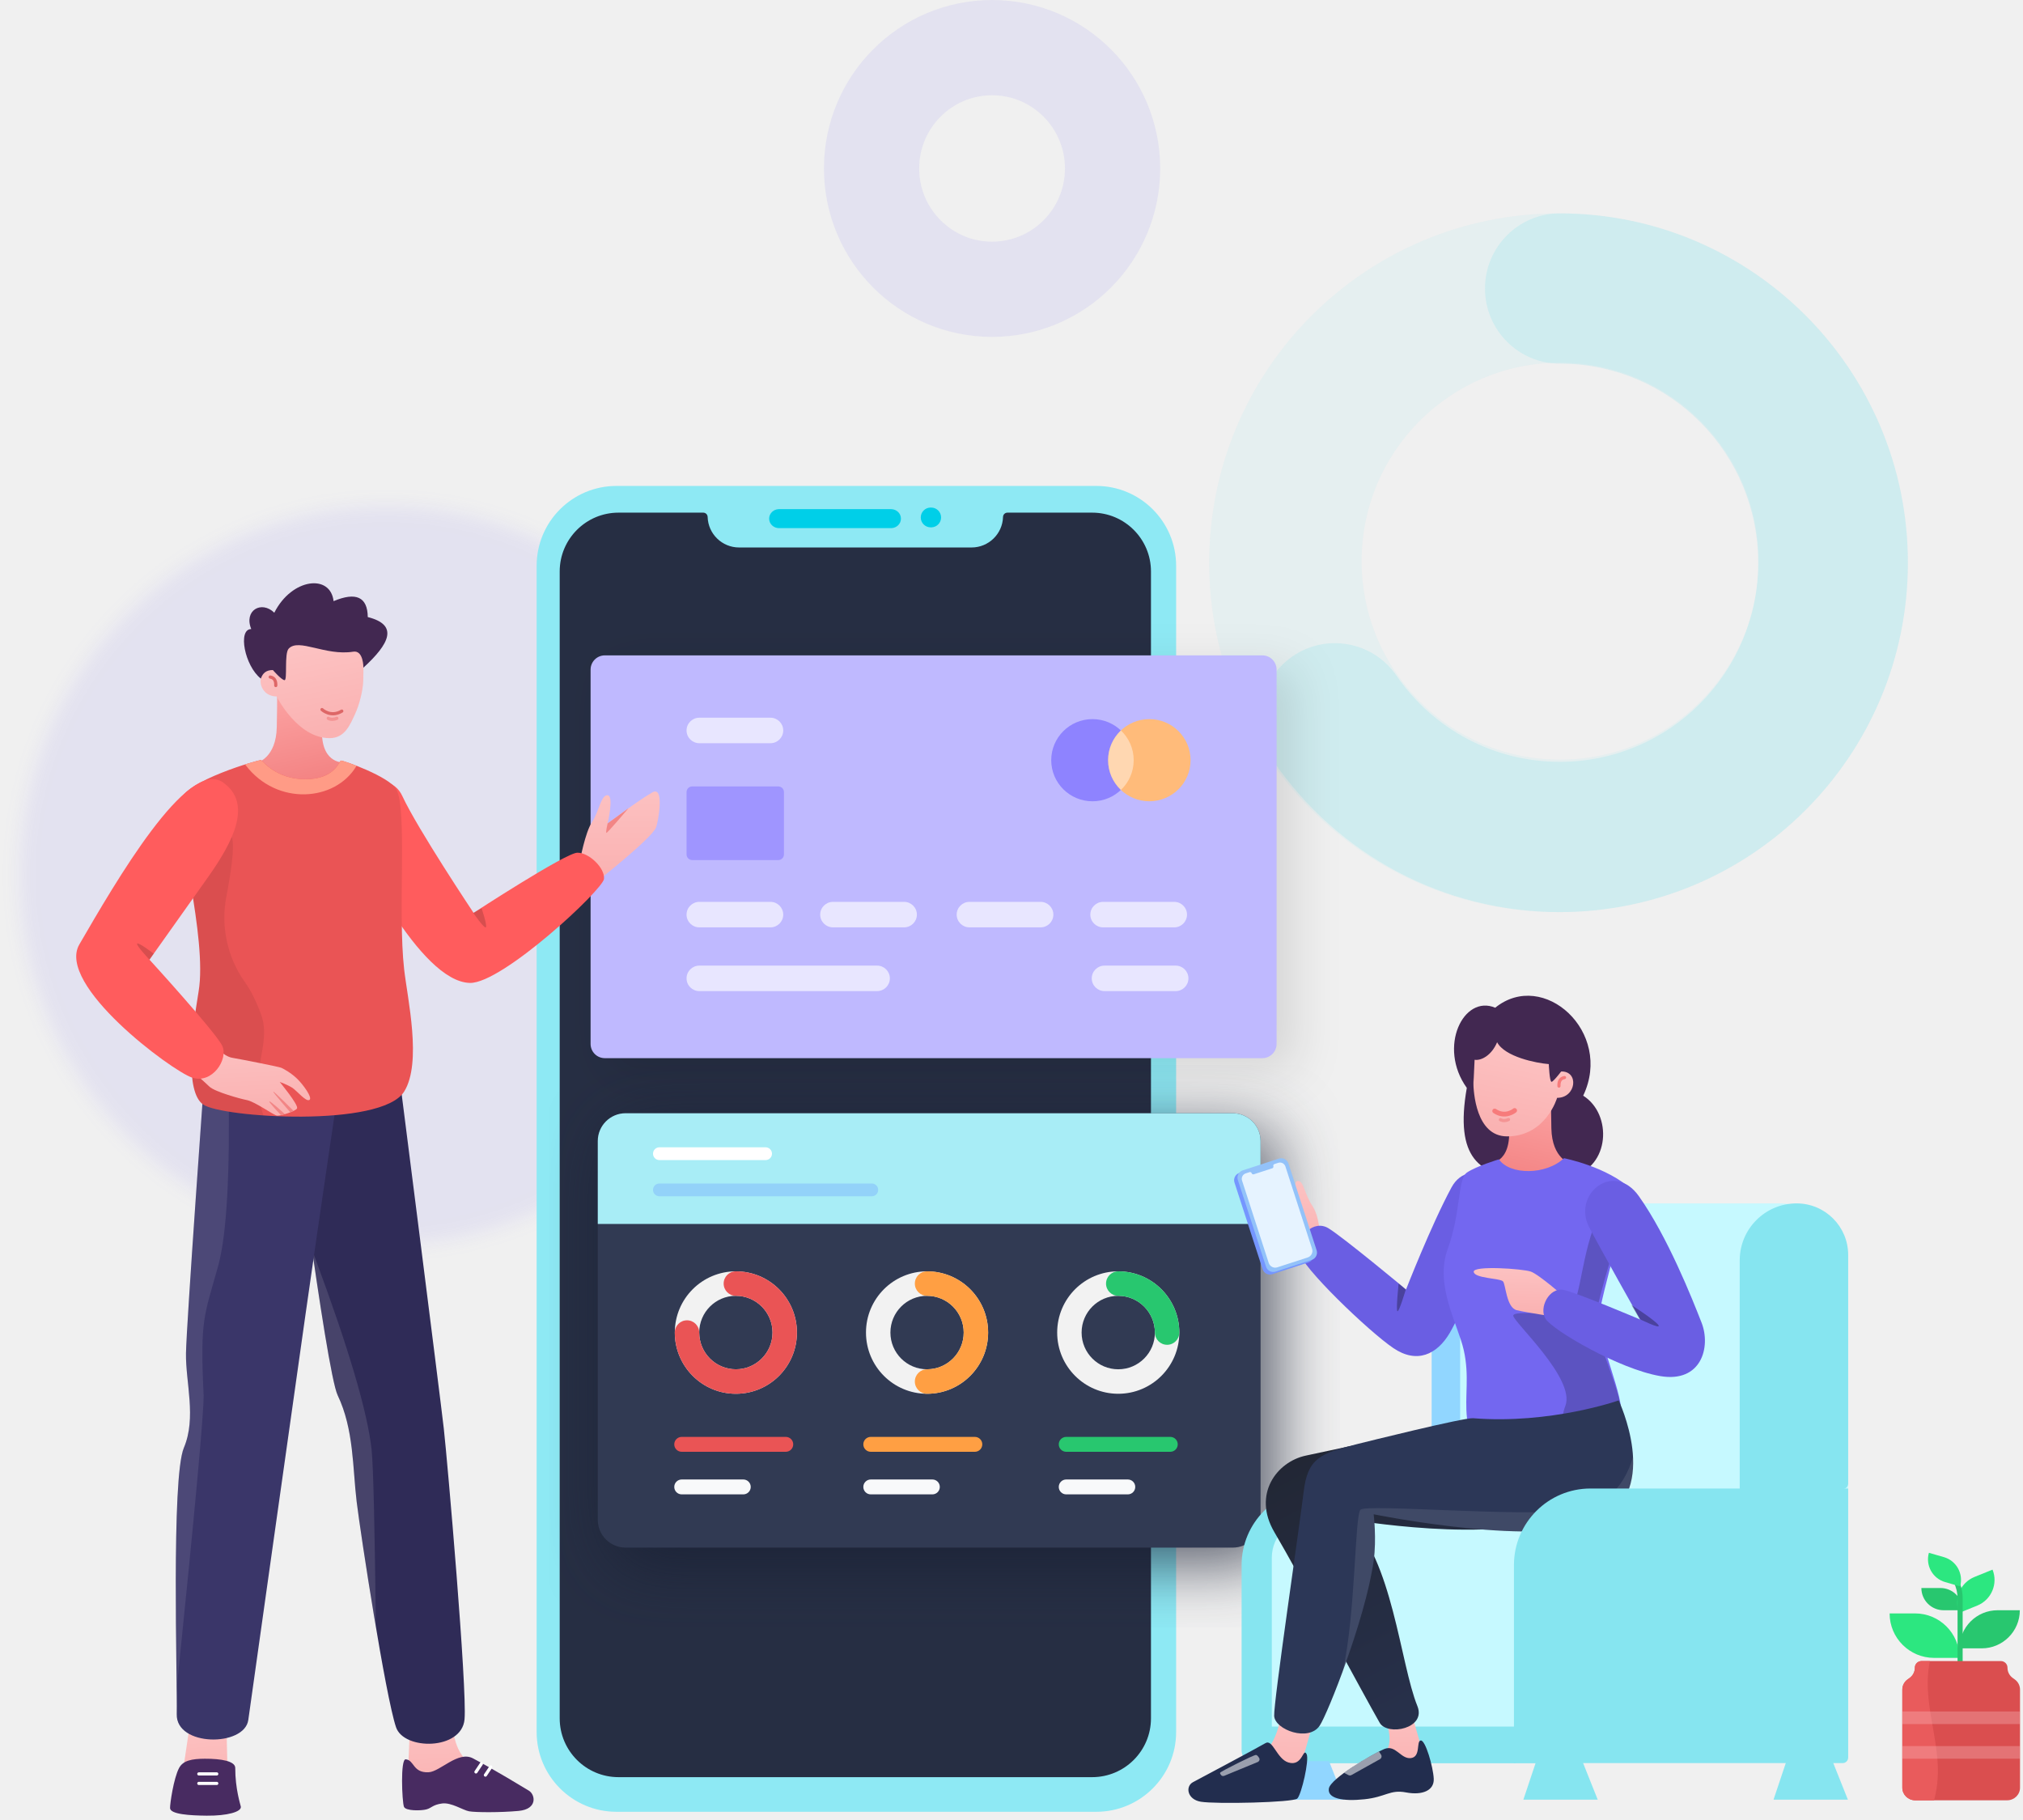
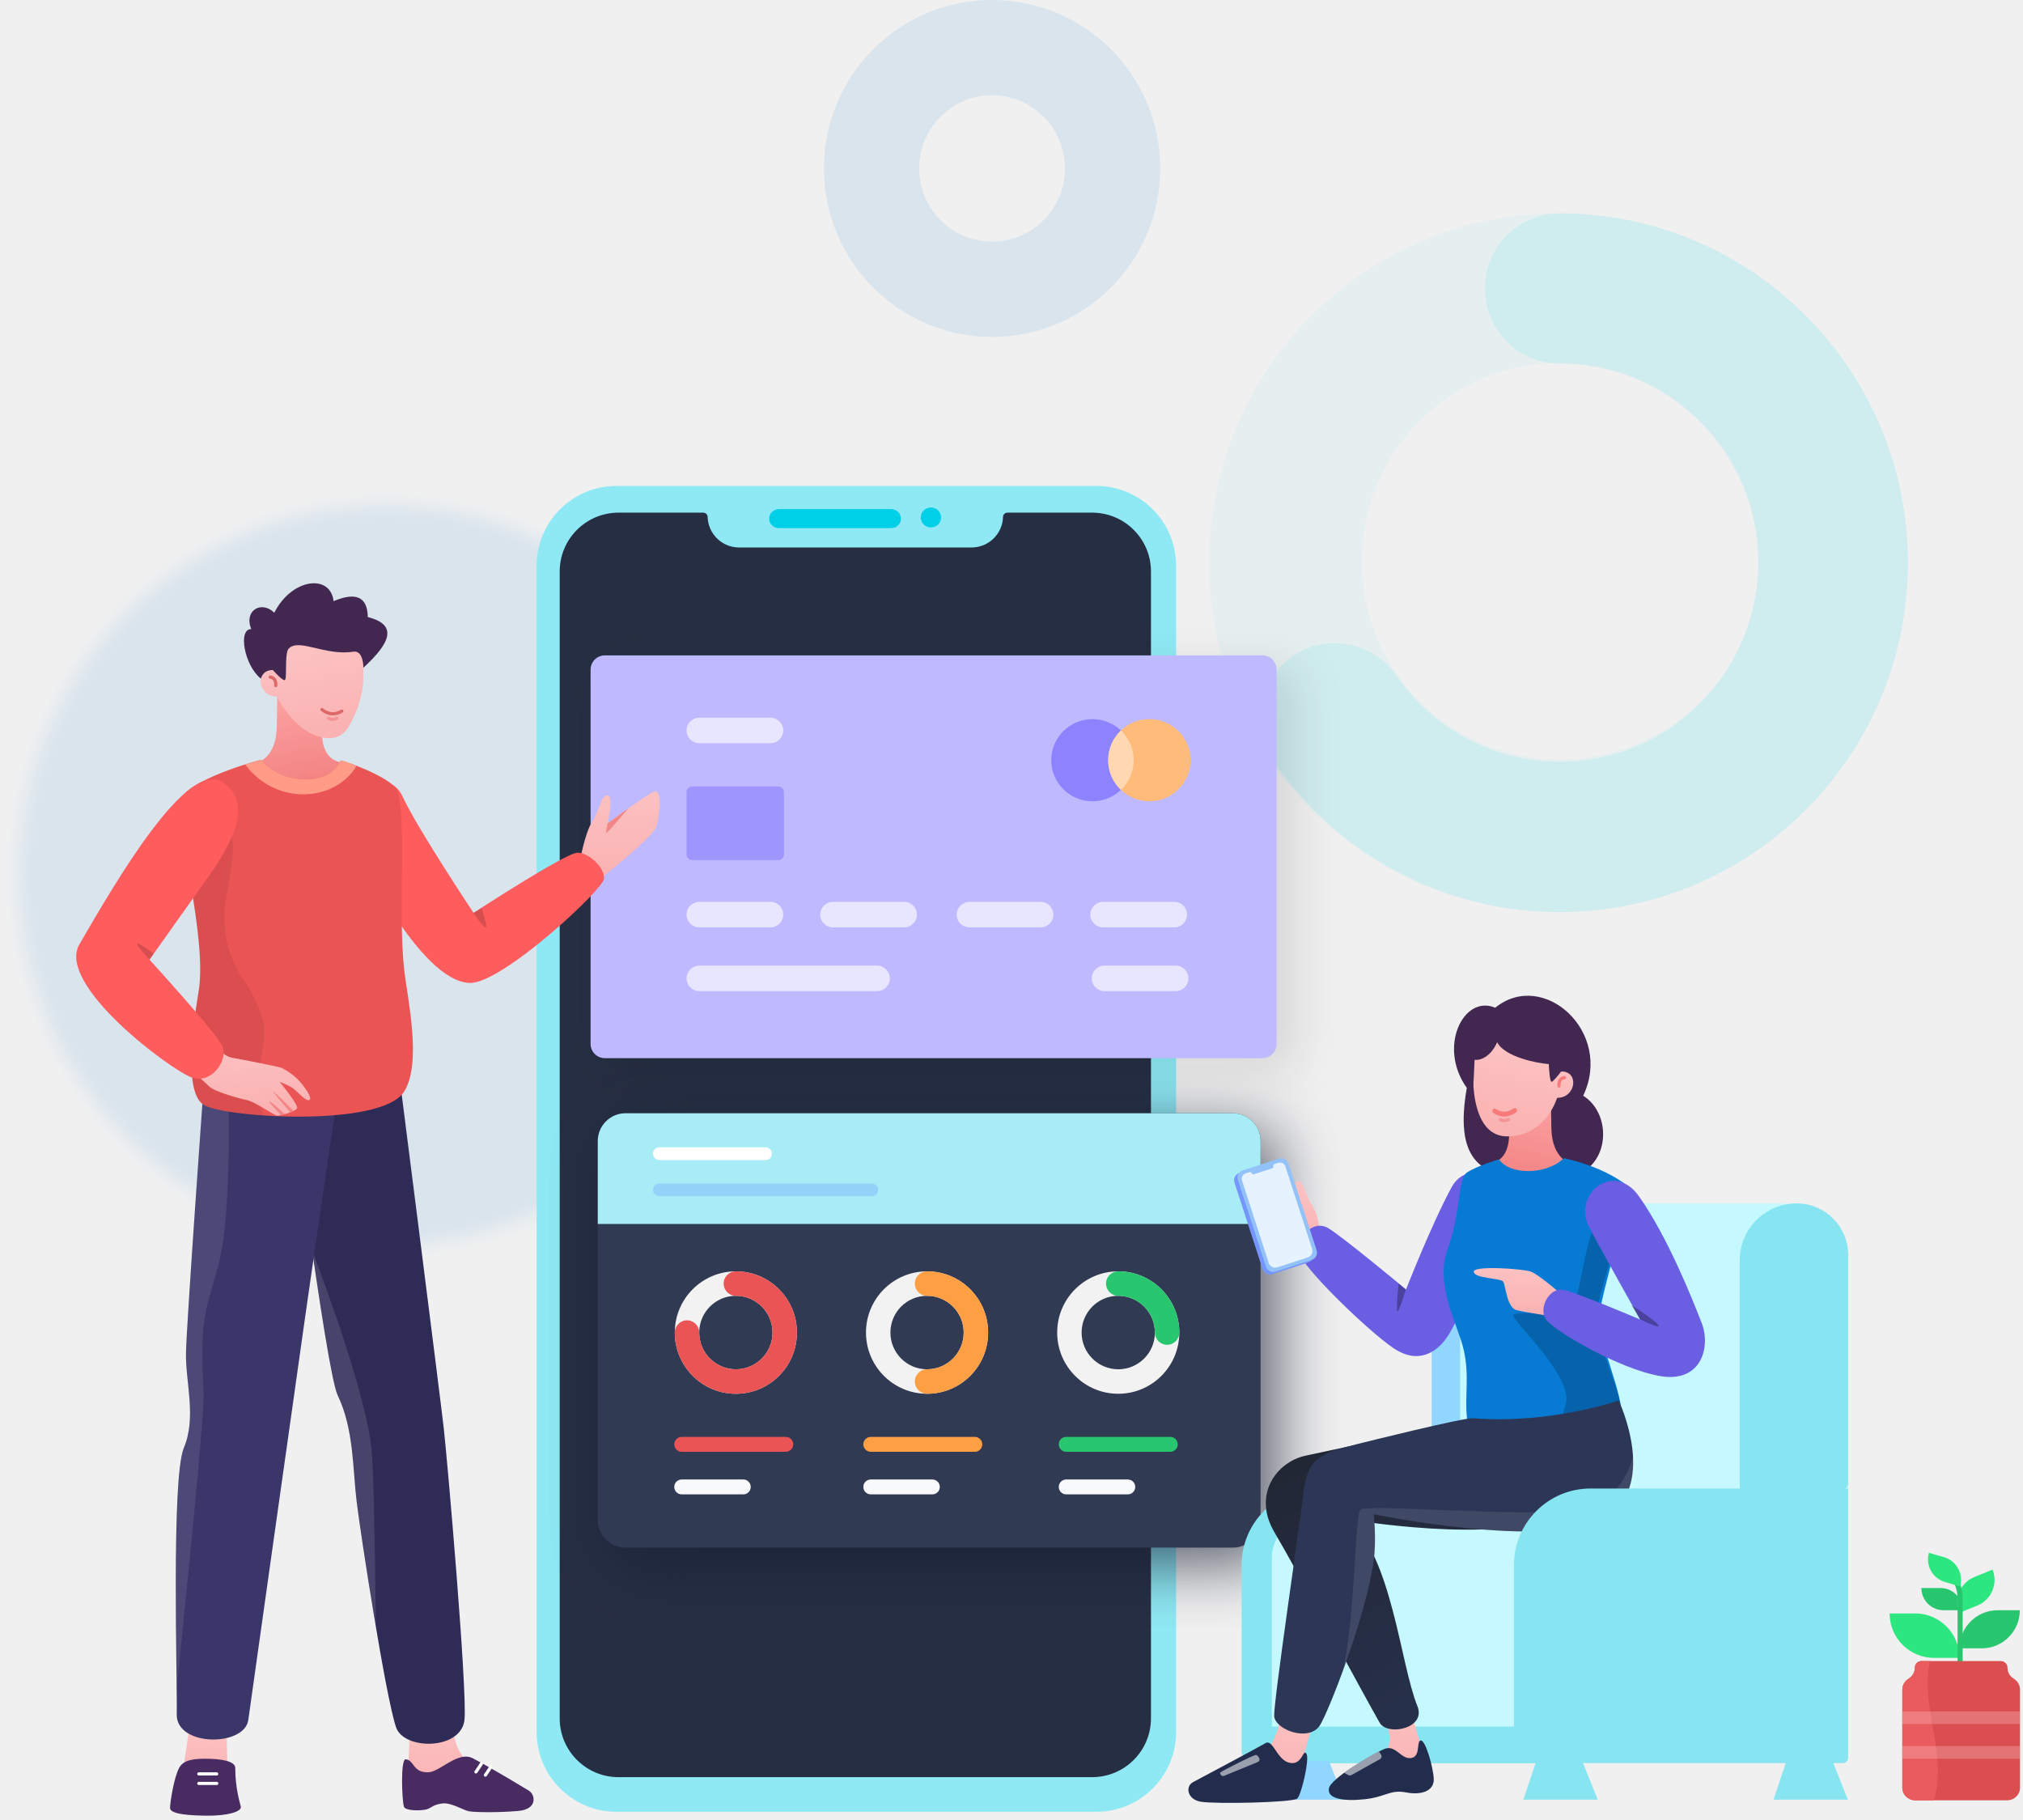
<svg xmlns="http://www.w3.org/2000/svg" width="637" height="573" viewBox="0 0 637 573" fill="none">
  <g id="Illustration">
    <g id="Shape">
      <g id="Oval" opacity="0.1" filter="url(#filter0_f)">
-         <ellipse cx="121.531" cy="275.607" rx="115.531" ry="116.393" fill="#7367F0" />
+         <ellipse cx="121.531" cy="275.607" rx="115.531" ry="116.393" fill="#077AD3" />
      </g>
      <path id="Oval_2" opacity="0.05" fill-rule="evenodd" clip-rule="evenodd" d="M380.75 177.185C380.75 116.434 429.999 67.185 490.75 67.185C551.501 67.185 600.75 116.434 600.75 177.185C600.75 237.937 551.501 287.185 490.75 287.185C429.999 287.185 380.75 237.937 380.75 177.185ZM553.75 176.685C553.75 142.167 525.768 114.185 491.25 114.185C456.732 114.185 428.75 142.167 428.75 176.685C428.75 211.203 456.732 239.185 491.25 239.185C525.768 239.185 553.75 211.203 553.75 176.685Z" fill="#00CFE8" />
-       <ellipse id="Oval_3" opacity="0.1" cx="312.382" cy="53.041" rx="37.944" ry="38.041" stroke="#7367F0" stroke-width="30" />
+       <ellipse id="Oval_3" opacity="0.1" cx="312.382" cy="53.041" rx="37.944" ry="38.041" stroke="#077AD3" stroke-width="30" />
      <path id="Path" opacity="0.1" d="M491.165 67.185C551.687 67.185 600.75 116.434 600.75 177.185C600.75 237.937 551.687 287.185 491.165 287.185C454.704 287.185 421.237 269.153 400.923 239.605C393.53 228.852 396.221 214.12 406.933 206.699C417.538 199.353 432.029 201.927 439.491 212.413L439.715 212.733C451.321 229.614 470.362 239.873 491.165 239.873C525.656 239.873 553.617 211.807 553.617 177.185C553.617 142.91 526.213 115.059 492.198 114.506L491.165 114.497C478.15 114.497 467.598 103.906 467.598 90.841C467.598 77.776 478.15 67.185 491.165 67.185Z" fill="#00CFE8" />
    </g>
    <g id="Mobile Banking App">
      <g id="Phone3">
        <path id="Rectangle" fill-rule="evenodd" clip-rule="evenodd" d="M168.975 178.137C168.975 164.254 180.229 153 194.112 153H345.201C359.084 153 370.338 164.254 370.338 178.137V545.323C370.338 559.206 359.084 570.46 345.201 570.46H194.112C180.229 570.46 168.975 559.206 168.975 545.323V178.137Z" fill="#8EE9F4" />
        <g id="Group 48">
          <path id="Rectangle_2" fill-rule="evenodd" clip-rule="evenodd" d="M176.237 179.934C176.237 169.705 184.53 161.412 194.759 161.412H221.439C222.187 161.412 222.799 162.007 222.821 162.755V162.755C222.976 168.115 227.365 172.379 232.727 172.379H305.926C311.288 172.379 315.678 168.115 315.833 162.755V162.755C315.854 162.007 316.467 161.412 317.215 161.412H343.894C354.124 161.412 362.416 169.705 362.416 179.934V541.033C362.416 551.263 354.124 559.555 343.894 559.555H194.759C184.53 559.555 176.237 551.263 176.237 541.033V179.934Z" fill="#262E43" />
          <mask id="mask0" mask-type="alpha" maskUnits="userSpaceOnUse" x="176" y="161" width="187" height="399">
            <path id="Rectangle_3" fill-rule="evenodd" clip-rule="evenodd" d="M176.237 179.934C176.237 169.705 184.53 161.412 194.759 161.412H221.439C222.187 161.412 222.799 162.007 222.821 162.755V162.755C222.976 168.115 227.365 172.379 232.727 172.379H305.926C311.288 172.379 315.678 168.115 315.833 162.755V162.755C315.854 162.007 316.467 161.412 317.215 161.412H343.894C354.124 161.412 362.416 169.705 362.416 179.934V541.033C362.416 551.263 354.124 559.555 343.894 559.555H194.759C184.53 559.555 176.237 551.263 176.237 541.033V179.934Z" fill="white" />
          </mask>
          <g mask="url(#mask0)">
            <ellipse id="Oval_4" cx="246.822" cy="403.737" rx="15.969" ry="15.951" fill="#E97EFF" fill-opacity="0.549" />
            <path id="Rectangle_4" fill-rule="evenodd" clip-rule="evenodd" d="M198.916 235.001C198.916 232.11 201.259 229.767 204.15 229.767H335.904C338.794 229.767 341.138 232.11 341.138 235.001V235.001C341.138 237.891 338.794 240.235 335.904 240.235H204.15C201.259 240.235 198.916 237.891 198.916 235.001V235.001Z" fill="#E97EFF" fill-opacity="0.549" />
          </g>
        </g>
        <path id="Path_2" d="M280.572 160.308C282.294 160.308 283.69 161.647 283.69 163.299C283.69 164.914 282.355 166.23 280.686 166.288L280.572 166.29H245.304C243.582 166.29 242.186 164.951 242.186 163.299C242.186 161.684 243.521 160.368 245.19 160.31L245.304 160.308H280.572Z" fill="#00CFE8" />
        <path id="Path_3" d="M293.21 159.81C294.933 159.81 296.329 161.205 296.329 162.925C296.329 164.608 294.994 165.979 293.325 166.039L293.21 166.041H293.047C291.324 166.041 289.928 164.646 289.928 162.925C289.928 161.243 291.263 159.872 292.932 159.812L293.047 159.81H293.21Z" fill="#00CFE8" />
      </g>
      <g id="BoardPieChart">
        <g id="Rectangle_5" filter="url(#filter1_d)">
          <path fill-rule="evenodd" clip-rule="evenodd" d="M188.229 359.27C188.229 354.434 192.15 350.513 196.986 350.513H388.175C393.011 350.513 396.931 354.434 396.931 359.27V478.524C396.931 483.361 393.011 487.281 388.175 487.281H196.986C192.15 487.281 188.229 483.361 188.229 478.524V359.27Z" fill="#313A53" />
        </g>
        <mask id="mask1" mask-type="alpha" maskUnits="userSpaceOnUse" x="188" y="350" width="209" height="138">
          <path id="Rectangle_6" fill-rule="evenodd" clip-rule="evenodd" d="M188.229 359.27C188.229 354.434 192.15 350.513 196.986 350.513H388.175C393.011 350.513 396.931 354.434 396.931 359.27V478.524C396.931 483.361 393.011 487.281 388.175 487.281H196.986C192.15 487.281 188.229 483.361 188.229 478.524V359.27Z" fill="white" />
        </mask>
        <g mask="url(#mask1)">
          <path id="Rectangle_7" fill-rule="evenodd" clip-rule="evenodd" d="M183.547 345.15H402.282V385.376H183.547L183.547 345.15Z" fill="#A8EDF6" />
          <path id="Rectangle_8" opacity="0.366" fill-rule="evenodd" clip-rule="evenodd" d="M205.621 374.649C205.621 373.538 206.522 372.638 207.632 372.638H274.515C275.626 372.638 276.526 373.538 276.526 374.649V374.649C276.526 375.76 275.626 376.66 274.515 376.66H207.632C206.522 376.66 205.621 375.76 205.621 374.649V374.649Z" fill="#6FA3FF" />
          <rect id="Rectangle_9" x="205.621" y="361.24" width="37.459" height="4.023" rx="2.011" fill="white" />
          <rect id="Rectangle_10" x="212.311" y="452.419" width="37.459" height="4.693" rx="2.346" fill="#EA5455" />
          <path id="Rectangle_11" fill-rule="evenodd" clip-rule="evenodd" d="M212.311 468.174C212.311 466.878 213.361 465.827 214.657 465.827H234.045C235.341 465.827 236.392 466.878 236.392 468.174V468.174C236.392 469.47 235.341 470.52 234.045 470.52H214.657C213.361 470.52 212.311 469.47 212.311 468.174V468.174Z" fill="#F8F9FA" />
          <rect id="Rectangle_12" x="271.844" y="452.419" width="37.459" height="4.693" rx="2.346" fill="#FF9F43" />
          <path id="Rectangle_13" fill-rule="evenodd" clip-rule="evenodd" d="M271.844 468.174C271.844 466.878 272.894 465.827 274.19 465.827H293.578C294.874 465.827 295.925 466.878 295.925 468.174V468.174C295.925 469.47 294.874 470.52 293.578 470.52H274.19C272.894 470.52 271.844 469.47 271.844 468.174V468.174Z" fill="#F8F9FA" />
          <rect id="Rectangle_14" x="333.385" y="452.419" width="37.459" height="4.693" rx="2.346" fill="#28C76F" />
          <path id="Rectangle_15" fill-rule="evenodd" clip-rule="evenodd" d="M333.385 468.174C333.385 466.878 334.435 465.827 335.731 465.827H355.119C356.415 465.827 357.466 466.878 357.466 468.174V468.174C357.466 469.47 356.415 470.52 355.119 470.52H335.731C334.435 470.52 333.385 469.47 333.385 468.174V468.174Z" fill="#F8F9FA" />
          <g id="Group 3">
            <path id="Oval_5" fill-rule="evenodd" clip-rule="evenodd" d="M352.114 438.843C362.735 438.843 371.345 430.213 371.345 419.568C371.345 408.923 362.735 400.293 352.114 400.293C341.493 400.293 332.883 408.923 332.883 419.568C332.883 430.213 341.493 438.843 352.114 438.843ZM352.114 431.133C345.741 431.133 340.575 425.955 340.575 419.568C340.575 413.181 345.741 408.003 352.114 408.003C358.487 408.003 363.653 413.181 363.653 419.568C363.653 425.955 358.487 431.133 352.114 431.133Z" fill="#F2F2F2" />
            <path id="Path_4" fill-rule="evenodd" clip-rule="evenodd" d="M371.345 419.568C371.345 408.923 362.735 400.293 352.114 400.293C349.99 400.293 348.268 402.019 348.268 404.148C348.268 406.277 349.99 408.003 352.114 408.003C358.414 408.003 363.535 413.064 363.651 419.351L363.653 419.568C363.653 421.697 365.375 423.423 367.499 423.423C369.623 423.423 371.345 421.697 371.345 419.568Z" fill="#28C76F" />
          </g>
          <g id="Group 4">
            <path id="Oval_6" fill-rule="evenodd" clip-rule="evenodd" d="M291.911 438.843C302.532 438.843 311.142 430.213 311.142 419.568C311.142 408.923 302.532 400.293 291.911 400.293C281.29 400.293 272.68 408.923 272.68 419.568C272.68 430.213 281.29 438.843 291.911 438.843ZM291.911 431.133C285.538 431.133 280.372 425.955 280.372 419.568C280.372 413.181 285.538 408.003 291.911 408.003C298.284 408.003 303.45 413.181 303.45 419.568C303.45 425.955 298.284 431.133 291.911 431.133Z" fill="#F2F2F2" />
            <path id="Path_5" d="M291.911 438.843C302.532 438.843 311.142 430.213 311.142 419.568C311.142 408.923 302.532 400.293 291.911 400.293C289.786 400.293 288.064 402.019 288.064 404.148C288.064 406.277 289.786 408.003 291.911 408.003C298.283 408.003 303.45 413.181 303.45 419.568C303.45 425.882 298.4 431.015 292.127 431.131L291.911 431.133C289.786 431.133 288.064 432.859 288.064 434.988C288.064 437.117 289.786 438.843 291.911 438.843Z" fill="#FF9F43" />
          </g>
          <g id="Group 6">
            <path id="Oval_7" fill-rule="evenodd" clip-rule="evenodd" d="M231.709 438.843C242.33 438.843 250.94 430.213 250.94 419.568C250.94 408.923 242.33 400.293 231.709 400.293C221.088 400.293 212.478 408.923 212.478 419.568C212.478 430.213 221.088 438.843 231.709 438.843ZM231.709 431.133C225.336 431.133 220.17 425.955 220.17 419.568C220.17 413.181 225.336 408.003 231.709 408.003C238.082 408.003 243.248 413.181 243.248 419.568C243.248 425.955 238.082 431.133 231.709 431.133Z" fill="#F2F2F2" />
            <path id="Path_6" fill-rule="evenodd" clip-rule="evenodd" d="M212.478 419.568C212.478 430.213 221.088 438.843 231.709 438.843C242.33 438.843 250.94 430.213 250.94 419.568C250.94 408.923 242.33 400.293 231.709 400.293C229.585 400.293 227.863 402.019 227.863 404.148C227.863 406.277 229.585 408.003 231.709 408.003C238.082 408.003 243.248 413.181 243.248 419.568C243.248 425.955 238.082 431.133 231.709 431.133C225.336 431.133 220.17 425.955 220.17 419.568C220.17 417.439 218.448 415.713 216.324 415.713C214.2 415.713 212.478 417.439 212.478 419.568Z" fill="#EA5455" />
          </g>
        </g>
      </g>
      <g id="VisaCard2">
        <g id="Rectangle_16" filter="url(#filter2_d)">
          <path fill-rule="evenodd" clip-rule="evenodd" d="M190.441 206.351H397.491C399.964 206.351 401.968 208.361 401.968 210.841V328.683C401.968 331.163 399.964 333.172 397.491 333.172H190.441C187.968 333.172 185.964 331.163 185.964 328.683V210.841C185.964 208.361 187.968 206.351 190.441 206.351Z" fill="#BFB9FF" />
        </g>
        <g id="Group 46">
          <g id="Group 45">
            <g id="Group 43">
              <ellipse id="Oval_8" cx="343.993" cy="239.357" rx="12.983" ry="12.935" fill="#8E83FF" />
              <ellipse id="Oval Copy 10" cx="361.901" cy="239.357" rx="12.983" ry="12.935" fill="#FFBB7A" />
              <path id="Path_7" fill-rule="evenodd" clip-rule="evenodd" d="M352.83 230.104L352.949 229.992C355.43 232.348 356.976 235.673 356.976 239.357C356.976 243.042 355.43 246.367 352.949 248.723C350.465 246.368 348.918 243.042 348.918 239.357C348.918 235.731 350.416 232.452 352.83 230.104L352.949 229.992L352.83 230.104Z" fill="white" fill-opacity="0.416" />
            </g>
            <path id="Rectangle_17" fill-rule="evenodd" clip-rule="evenodd" d="M217.972 247.609H245.057C246.046 247.609 246.848 248.408 246.848 249.393V269.019C246.848 270.004 246.046 270.803 245.057 270.803H217.972C216.983 270.803 216.182 270.004 216.182 269.019V249.393C216.182 248.408 216.983 247.609 217.972 247.609Z" fill="#9F95FF" />
          </g>
          <g id="Group 44">
            <path id="Rectangle_18" fill-rule="evenodd" clip-rule="evenodd" d="M220.211 283.96H242.595C244.82 283.96 246.624 285.758 246.624 287.975C246.624 290.192 244.82 291.989 242.595 291.989H220.211C217.986 291.989 216.182 290.192 216.182 287.975C216.182 285.758 217.986 283.96 220.211 283.96Z" fill="white" fill-opacity="0.647" />
            <path id="Rectangle_19" fill-rule="evenodd" clip-rule="evenodd" d="M220.211 304.032H276.17C278.396 304.032 280.199 305.829 280.199 308.046C280.199 310.263 278.396 312.06 276.17 312.06H220.211C217.986 312.06 216.182 310.263 216.182 308.046C216.182 305.829 217.986 304.032 220.211 304.032Z" fill="white" fill-opacity="0.647" />
            <path id="Rectangle_20" fill-rule="evenodd" clip-rule="evenodd" d="M347.799 304.032H370.182C372.408 304.032 374.212 305.829 374.212 308.046C374.212 310.263 372.408 312.06 370.182 312.06H347.799C345.573 312.06 343.77 310.263 343.77 308.046C343.77 305.829 345.573 304.032 347.799 304.032Z" fill="white" fill-opacity="0.647" />
            <path id="Rectangle_21" fill-rule="evenodd" clip-rule="evenodd" d="M220.211 225.977H242.595C244.82 225.977 246.624 227.774 246.624 229.991C246.624 232.208 244.82 234.005 242.595 234.005H220.211C217.986 234.005 216.182 232.208 216.182 229.991C216.182 227.774 217.986 225.977 220.211 225.977Z" fill="white" fill-opacity="0.647" />
            <path id="Rectangle Copy 38" fill-rule="evenodd" clip-rule="evenodd" d="M262.293 283.96H284.677C286.902 283.96 288.706 285.758 288.706 287.975C288.706 290.192 286.902 291.989 284.677 291.989H262.293C260.068 291.989 258.264 290.192 258.264 287.975C258.264 285.758 260.068 283.96 262.293 283.96Z" fill="white" fill-opacity="0.647" />
            <path id="Rectangle Copy 39" fill-rule="evenodd" clip-rule="evenodd" d="M305.269 283.96H327.653C329.878 283.96 331.682 285.758 331.682 287.975C331.682 290.192 329.878 291.989 327.653 291.989H305.269C303.044 291.989 301.24 290.192 301.24 287.975C301.24 285.758 303.044 283.96 305.269 283.96Z" fill="white" fill-opacity="0.647" />
            <path id="Rectangle Copy 40" fill-rule="evenodd" clip-rule="evenodd" d="M347.351 283.96H369.735C371.96 283.96 373.764 285.758 373.764 287.975C373.764 290.192 371.96 291.989 369.735 291.989H347.351C345.126 291.989 343.322 290.192 343.322 287.975C343.322 285.758 345.126 283.96 347.351 283.96Z" fill="white" fill-opacity="0.647" />
          </g>
        </g>
      </g>
      <g id="Men1.1">
        <g id="LLeg">
          <path id="Path_8" fill-rule="evenodd" clip-rule="evenodd" d="M142.482 542C142.482 542 142.328 551.857 148.381 555.358C154.434 558.86 163.812 565.365 163.812 565.365L128.137 566.574L129.154 541.911L142.482 542Z" fill="url(#paint0_linear)" />
          <path id="Path_9" fill-rule="evenodd" clip-rule="evenodd" d="M127.761 553.936C130.519 554.22 129.916 558.21 134.922 558.016C138.569 557.874 144.257 551.148 148.936 553.639C156.078 557.442 164.453 562.57 166.506 563.791C168.56 565.013 169.371 569.618 163.303 570.184C157.501 570.724 149.668 570.664 147.707 570.306C145.744 569.949 142.105 567.446 139.177 567.846C136.249 568.247 135.915 569.256 134.279 569.703C132.643 570.15 127.704 570.247 127.192 568.868C126.603 567.286 126.014 553.756 127.761 553.936Z" fill="#482B61" />
          <path id="Path_10" fill-rule="evenodd" clip-rule="evenodd" d="M124.996 332.889C124.996 332.889 138.605 439.705 139.743 449.806C140.88 459.908 147.128 531.771 146.273 541.357C145.402 551.118 127.14 551.171 124.69 543.806C121.337 533.725 113.585 483.341 112.303 472.819C111.021 462.298 111.471 450.083 106.319 439.309C102.63 431.596 90.423 335.628 90.423 335.628L124.996 332.889Z" fill="#2F2B57" />
          <path id="Path_11" opacity="0.591" fill-rule="evenodd" clip-rule="evenodd" d="M116.998 456.324L117.046 456.805C117.566 462.384 118.001 480.866 118.352 512.249L117.569 507.562C115.113 492.698 112.931 477.974 112.303 472.819C111.048 462.517 111.453 450.591 106.634 439.985L106.319 439.309C104.695 435.915 101.422 415.426 98.266 393.547L99.257 396.201C109.796 424.543 115.709 444.584 116.998 456.324Z" fill="white" fill-opacity="0.192" />
          <path id="Path 10" d="M151.575 555.354L149.868 557.907" stroke="white" stroke-linecap="round" />
          <path id="Path 10_2" d="M154.554 556.352L152.848 558.906" stroke="white" stroke-linecap="round" />
        </g>
        <g id="RLeg">
          <path id="Path_12" fill-rule="evenodd" clip-rule="evenodd" d="M59.586 544.261L56.394 565.817L71.825 565.739L71.32 543.86L59.586 544.261Z" fill="url(#paint1_linear)" />
          <path id="Path_13" fill-rule="evenodd" clip-rule="evenodd" d="M53.55 569.305C53.499 568.047 54.67 559.89 56.394 556.66C57.644 554.318 60.417 553.769 64.474 553.752C69.707 553.732 74.081 554.523 74.075 556.66C74.056 563.199 75.714 568.228 75.826 568.802C76.153 570.488 71.472 571.747 65.08 571.682C59.847 571.631 53.631 571.266 53.55 569.305Z" fill="#482B61" />
          <path id="Path_14" fill-rule="evenodd" clip-rule="evenodd" d="M107.504 336.396C107.504 336.396 100.429 384.069 96.146 414.233C91.937 443.873 79.474 532.285 78.186 541.54C77.004 550.036 55.422 550.036 55.649 539.747C55.876 529.457 53.878 465.335 57.897 455.841C61.915 446.348 58.417 435.299 58.563 426.076C58.709 416.853 64.489 337.012 64.489 337.012L107.504 336.396Z" fill="#3A3669" />
          <path id="Path_15" opacity="0.462" fill-rule="evenodd" clip-rule="evenodd" d="M68.797 398.217L68.459 399.444C64.362 414.163 62.949 415.49 64.11 438.967L64.121 439.444C64.162 445.351 61.353 475.917 55.694 531.142L55.669 527.709C55.47 505.18 54.64 464.445 57.794 456.097L57.897 455.841C61.915 446.348 58.417 435.299 58.563 426.076C58.709 416.853 64.489 337.013 64.489 337.013L71.871 336.906L71.946 340.563C72.477 369.125 71.427 388.343 68.797 398.217V398.217Z" fill="white" fill-opacity="0.192" />
          <path id="Path 9" d="M62.605 558.534H68.253" stroke="white" stroke-linecap="round" />
          <path id="Path 9_2" d="M62.605 561.529H68.253" stroke="white" stroke-linecap="round" />
        </g>
        <g id="Head">
          <path id="Path_16" fill-rule="evenodd" clip-rule="evenodd" d="M81.035 240.078C81.035 240.078 86.946 238.683 87.151 228.949C87.356 219.214 87.212 215.891 87.212 215.891L101.226 215.655C101.226 215.655 101.368 226.504 101.37 230.428C101.375 240.968 108.682 240.078 108.682 240.078C108.682 240.078 107.163 248.624 95.365 249.291C86.154 249.812 81.035 240.078 81.035 240.078Z" fill="url(#paint2_linear)" />
          <g id="Head1">
            <path id="Path_17" fill-rule="evenodd" clip-rule="evenodd" d="M85.926 210.97C80.118 210.745 81.065 219.291 87.099 219.279C87.099 219.279 93.583 232.383 103.764 232.417C108.668 232.434 110.269 228.043 111.739 224.962C113.209 221.88 114.288 217.27 114.378 214.447C114.474 211.437 114.486 201.55 114.486 201.55L85.7 201.537L85.926 210.97Z" fill="url(#paint3_linear)" />
            <path id="Path_18" d="M103.356 226.173C104.227 226.654 105.263 226.535 106.065 226.173" stroke="#F49494" stroke-linecap="round" />
            <path id="Path 8" d="M86.832 215.849C86.892 214.478 86.476 213.39 85.085 213.171" stroke="#DE6767" stroke-linecap="round" />
            <path id="Path_19" fill-rule="evenodd" clip-rule="evenodd" d="M85.926 210.971C85.926 210.971 88.597 214.069 89.585 214.154C90.573 214.24 89.447 205.769 90.902 204.226C94.098 200.835 102.45 206.597 111.233 205.189C114.486 204.668 114.428 210.228 114.428 210.228C122.638 202.703 125.615 196.767 115.804 194.289C115.726 187.92 112.081 186.322 105.032 189.276C104.09 180.673 91.912 181.971 86.369 192.916C82.356 188.992 76.717 192.16 79.11 198.064C74.79 198.064 77.041 209.672 82.133 213.66C82.74 211.918 83.85 210.971 85.926 210.971Z" fill="#422851" />
            <path id="Path_20" d="M101.387 223.414C101.387 223.414 104.152 226.029 107.624 223.899" stroke="#DE6767" stroke-linecap="round" />
          </g>
        </g>
        <g id="LArm">
          <g id="Group 3_2">
            <path id="Path_21" fill-rule="evenodd" clip-rule="evenodd" d="M182.553 271.335C182.553 271.335 184.215 262.095 186.414 258.858C188.613 255.619 189.254 250.179 191.329 250.379C193.404 250.58 191.326 259.265 191.326 259.265C191.326 259.265 201.002 252.005 205.392 249.504C209.397 247.223 207.2 259.026 206.574 260.531C205.083 264.112 187.833 277.63 187.833 277.63C187.833 277.63 182.93 272.157 182.553 271.335Z" fill="url(#paint4_linear)" />
            <path id="Path_22" fill-rule="evenodd" clip-rule="evenodd" d="M191.326 259.264C191.326 259.264 190.612 262.235 190.968 262.235C191.325 262.235 197.892 254.487 197.892 254.487L191.326 259.264Z" fill="#F28585" />
          </g>
          <path id="Path_23" fill-rule="evenodd" clip-rule="evenodd" d="M126.694 250.655C131.425 260.915 149.121 287.426 149.121 287.426C149.121 287.426 178.119 268.52 181.809 268.481C185.499 268.442 190.509 273.338 190.194 276.717C189.879 280.096 158.129 309.732 147.946 309.483C132.113 309.095 112.258 267.922 110.219 262.419C104.759 247.678 122.079 240.647 126.694 250.655Z" fill="#FF5C5D" />
          <path id="Path 5" fill-rule="evenodd" clip-rule="evenodd" d="M149.016 287.407C149.016 287.407 152.364 292.312 152.964 291.99C153.564 291.668 151.648 285.994 151.648 285.994L149.016 287.407Z" fill="black" fill-opacity="0.16" />
        </g>
        <g id="Body">
          <path id="Path_24" fill-rule="evenodd" clip-rule="evenodd" d="M56.657 252.296C55.171 259.42 65.346 295.325 62.546 312.122C60.332 325.406 58.219 343.698 63.957 347.759C69.799 351.894 120.087 355.177 127.255 343.698C132.941 334.591 128.286 314.396 127.255 305.183C125.198 286.804 128.304 255.042 124.814 248.546C122.65 244.516 107.892 239.319 107.338 239.48C106.783 239.641 105.48 245.351 96.149 245.351C86.817 245.351 82.696 239.48 82.195 239.319C81.694 239.158 58.001 245.852 56.657 252.296Z" fill="#EA5455" />
          <path id="Path_25" fill-rule="evenodd" clip-rule="evenodd" d="M82.172 239.316L82.195 239.319C82.697 239.48 86.817 245.351 96.149 245.351C105.481 245.351 106.784 239.641 107.338 239.48C107.538 239.422 109.589 240.062 112.229 241.093L112.217 241.214C105.547 252.415 87.205 253.795 77.4 240.981L77.178 240.685L78.272 240.345C80.274 239.737 81.707 239.371 82.097 239.322L82.172 239.316Z" fill="#FF9B86" />
          <path id="Path_26" fill-rule="evenodd" clip-rule="evenodd" d="M56.688 257.245L57.511 257.359C66.233 258.607 71.348 260.58 72.857 263.28C73.847 265.052 73.387 271.044 71.476 281.257L71.273 282.329C69.501 291.586 71.528 301.163 76.877 308.888L77.178 309.316C78.987 311.847 80.654 315.179 82.181 319.314C85.722 328.903 78.19 336.983 82.96 351.25L81.986 351.178C73.12 350.499 65.949 349.169 63.957 347.759C58.219 343.698 60.333 325.406 62.546 312.122C64.928 297.83 57.917 269.704 56.688 257.245Z" fill="black" fill-opacity="0.067" />
        </g>
        <g id="Rarm">
          <g id="Group 2">
            <path id="Path_27" fill-rule="evenodd" clip-rule="evenodd" d="M66.881 328.606C66.881 328.606 70.229 332.556 73.086 333.047C75.943 333.538 87.901 335.877 88.631 336.224C89.321 336.551 91.68 337.793 93.697 339.786C95.445 341.512 98.469 345.606 97.455 346.31C96.371 347.063 93.445 343.371 91.977 342.459C90.438 341.501 88.072 340.654 88.072 340.654C88.072 340.654 93.924 347.713 93.552 348.946C93.281 349.847 88.305 351.384 87.24 351.268C86.176 351.153 80.313 346.86 77.678 346.361C75.85 346.015 67.666 343.798 65.94 342.133C64.215 340.468 60.333 337.089 60.333 337.089L66.881 328.606Z" fill="url(#paint5_linear)" />
            <path id="Path_28" fill-rule="evenodd" clip-rule="evenodd" d="M92.424 349.765C92.424 349.765 86.3 343.594 86.044 343.7C85.789 343.805 91.38 350.194 91.38 350.194L92.424 349.765Z" fill="#F28585" />
            <path id="Path_29" fill-rule="evenodd" clip-rule="evenodd" d="M89.694 350.778C89.694 350.778 85.107 346.575 84.807 346.778C84.507 346.98 88.481 351.121 88.481 351.121L89.694 350.778Z" fill="#F28585" />
          </g>
          <path id="Path_30" fill-rule="evenodd" clip-rule="evenodd" d="M70.209 246.345C79.665 252.998 73.347 265.092 65.503 276.186C58.175 286.549 47.068 302.158 47.068 302.158C47.068 302.158 67.953 325.034 69.97 329.266C71.987 333.499 66.836 341.448 60.431 339.277C54.026 337.106 17.578 310.107 24.99 297.348C36.311 277.859 59.04 238.486 70.209 246.345Z" fill="#FF5C5D" />
          <path id="Path 6" fill-rule="evenodd" clip-rule="evenodd" d="M47.068 302.158C47.068 302.158 42.782 297.624 43.183 297.099C43.583 296.575 48.413 300.281 48.413 300.281L47.068 302.158Z" fill="black" fill-opacity="0.16" />
        </g>
      </g>
      <g id="Group 7">
        <path id="Rectangle_22" fill-rule="evenodd" clip-rule="evenodd" d="M390.956 492.784C390.956 479.468 401.751 468.672 415.067 468.672L496.198 468.672V551.132C496.198 553.341 494.407 555.132 492.198 555.132H394.956C392.747 555.132 390.956 553.341 390.956 551.132L390.956 492.784Z" fill="#86E5F0" />
        <path id="Rectangle_23" fill-rule="evenodd" clip-rule="evenodd" d="M400.465 538.065L477.244 538.065V555.132H400.465V538.065Z" fill="#86E5F0" />
        <path id="Path_31" fill-rule="evenodd" clip-rule="evenodd" d="M498.245 554.514L503.088 566.644H479.675L483.732 554.514H498.245Z" fill="#86E5F0" />
        <path id="Path_32" fill-rule="evenodd" clip-rule="evenodd" d="M418.474 554.514L423.318 566.644H399.904L403.962 554.514H418.474Z" fill="#91D6FF" />
        <path id="Path_33" fill-rule="evenodd" clip-rule="evenodd" d="M577.018 554.514L581.862 566.644H558.448L562.506 554.514H577.018Z" fill="#86E5F0" />
        <path id="Rectangle_24" fill-rule="evenodd" clip-rule="evenodd" d="M450.796 403.492C450.796 390.38 461.275 379.671 474.384 379.387L496.796 378.901V476.828H450.796L450.796 403.492Z" fill="#91D6FF" />
        <path id="Rectangle_25" fill-rule="evenodd" clip-rule="evenodd" d="M459.77 403.012C459.77 389.696 470.565 378.901 483.881 378.901H560.112C572.174 378.901 581.952 388.679 581.952 400.741V477.076C581.952 478.041 581.169 478.824 580.205 478.824H459.77L459.77 403.012Z" fill="#C6F9FF" />
        <path id="Rectangle_26" fill-rule="evenodd" clip-rule="evenodd" d="M547.805 396.818C547.805 386.923 555.827 378.901 565.722 378.901V378.901C574.685 378.901 581.952 386.167 581.952 395.13V467.1C581.952 468.065 581.169 468.847 580.205 468.847H547.805V396.818Z" fill="#86E5F0" />
        <path id="Rectangle_27" fill-rule="evenodd" clip-rule="evenodd" d="M400.465 490.474C400.465 483.515 406.106 477.874 413.065 477.874H491.345V543.628H400.465V490.474Z" fill="#C6F9FF" />
        <g id="Wom1.4">
          <g id="Head_2">
            <path id="Path_34" fill-rule="evenodd" clip-rule="evenodd" d="M494.783 370.394C506.982 367.552 507.785 350.8 498.511 344.989C508.075 324.929 485.958 305.012 470.808 317.295C460.876 313.041 452.622 329.64 461.864 342.532C457.989 364.667 465.875 370.388 480.092 370.632L494.783 370.394Z" fill="#422851" />
            <path id="Path_35" fill-rule="evenodd" clip-rule="evenodd" d="M494.632 366.393C494.632 366.393 488.698 365 488.492 355.271C488.286 345.543 488.431 342.223 488.431 342.223L475.36 341.987C475.36 341.987 475.218 352.828 475.216 356.75C475.21 367.283 467.875 366.393 467.875 366.393C467.875 366.393 469.4 374.934 481.244 375.6C490.491 376.121 494.632 366.393 494.632 366.393Z" fill="url(#paint6_linear)" />
            <path id="Path_36" fill-rule="evenodd" clip-rule="evenodd" d="M491.477 337.365C497.308 337.139 496.357 345.679 490.3 345.668C490.3 345.668 486.782 357.8 474.568 357.8C464.648 357.8 464.003 343.66 463.913 340.839C463.816 337.831 463.804 327.95 463.804 327.95L491.704 327.938L491.477 337.365Z" fill="url(#paint7_linear)" />
            <path id="Path_37" d="M476.923 349.65C476.923 349.65 474.014 352.114 470.644 349.806" stroke="#F77B7B" stroke-width="1.5" stroke-linecap="round" />
            <path id="Path_38" d="M475.003 352.504C474.098 352.922 473.226 352.952 472.448 352.536" stroke="#F49494" stroke-linecap="round" />
            <path id="Path 8_2" d="M490.884 341.958C490.824 340.588 491.241 339.5 492.638 339.281" stroke="#F77B7B" stroke-linecap="round" />
            <path id="Path_39" fill-rule="evenodd" clip-rule="evenodd" d="M492.4 336.309C492.4 336.309 489.204 340.6 488.557 340.623C487.909 340.646 487.683 335.043 487.683 335.043C483.762 334.743 473.841 332.766 471.408 328.161C469.708 332.224 466.456 334.029 464.32 333.683L463.915 342.315L462.918 324.96H493.182L492.4 336.309Z" fill="#422851" />
          </g>
          <g id="LLeg_2">
            <path id="Path_40" fill-rule="evenodd" clip-rule="evenodd" d="M434.913 537.945C434.913 537.945 440.143 548.516 435.855 551.847C431.561 555.179 420.217 561.422 420.217 561.422L450.271 559.532L443.59 536.478L434.913 537.945Z" fill="url(#paint8_linear)" />
            <path id="Path_41" fill-rule="evenodd" clip-rule="evenodd" d="M447.364 548.005C445.881 548.178 447.465 553.174 444.254 553.554C441.049 553.934 439.491 549.201 435.854 550.701C432.217 552.202 418.954 559.96 418.431 563.132C417.903 566.303 422.844 567.236 429.622 566.52C436.399 565.804 437.648 563.391 442.736 564.363C447.817 565.334 451.623 563.786 451.456 560.071C451.288 556.357 448.847 547.832 447.364 548.005Z" fill="#222D4E" />
            <path id="Path 14" fill-rule="evenodd" clip-rule="evenodd" d="M434.195 551.471L434.855 552.461C435.179 552.947 435.02 553.605 434.51 553.889L425.545 558.895C425.254 559.057 424.902 559.064 424.605 558.913L423.213 558.207C425.399 556.623 427.186 555.433 429.161 554.264C430.678 553.367 432.357 552.442 434.195 551.471Z" fill="white" fill-opacity="0.541" />
            <path id="Path_42" fill-rule="evenodd" clip-rule="evenodd" d="M480.186 444.779C471.087 445.185 420.447 456.392 411.247 458.296C402.047 460.2 394.268 470.502 401.284 482.431C409.164 495.822 429.495 533.853 434.431 542.427C436.875 546.67 449.2 544.291 446.305 537.169C440.908 523.892 438.401 490.539 424.641 478.378C424.641 478.378 470.917 486.436 490.907 477.206C505.435 470.496 502.148 443.796 480.186 444.779Z" fill="url(#paint9_linear)" />
          </g>
          <g id="LArm_2">
            <path id="Path_43" fill-rule="evenodd" clip-rule="evenodd" d="M415.718 390.947C415.718 390.947 415.821 383.54 413.231 379.669C410.642 375.798 410.539 371.686 408.579 371.82C406.619 371.955 408.56 381.512 408.56 381.512C408.56 381.512 406.073 380.562 404.287 379.36C402.5 378.157 397.083 372.23 395.817 373.28C393.671 375.07 397.128 385.165 399.011 387.183C400.9 389.202 411.22 395.841 411.22 395.841L415.718 390.947Z" fill="url(#paint10_linear)" />
            <path id="Path_44" fill-rule="evenodd" clip-rule="evenodd" d="M471.632 386.508C467.399 396.33 459.65 414.374 456.455 419.757C452.451 426.498 446.137 429.468 438.745 424.467C430.978 419.211 409.591 398.711 408.964 394.068C408.342 389.424 413.577 383.853 418.314 386.737C423.05 389.622 442.732 406.01 442.732 406.01C442.732 406.01 450.675 385.637 457.064 373.836C462.598 363.626 478.074 371.577 471.632 386.508Z" fill="#6A5EE3" />
            <path id="Path_45" fill-rule="evenodd" clip-rule="evenodd" d="M442.649 406.02C442.649 406.02 440.516 413.26 440.017 412.841C439.519 412.422 440.398 404.128 440.398 404.128L442.649 406.02Z" fill="black" fill-opacity="0.303" />
          </g>
          <g id="PhoneMini4">
            <g id="Group 3_3">
              <path id="Rectangle_28" d="M388.709 372.331C388.3 371.07 388.99 369.716 390.25 369.307L401.617 365.613C402.878 365.204 404.232 365.894 404.641 367.154L413.517 394.47C413.927 395.731 413.237 397.085 411.976 397.495L400.609 401.188C399.349 401.598 397.995 400.908 397.585 399.647L388.709 372.331Z" fill="#7596FF" />
              <rect id="Rectangle_29" x="389.032" y="369.239" width="16.752" height="33.522" rx="2.4" transform="rotate(-18 389.032 369.239)" fill="#93C2F9" />
              <path id="Rectangle_30" d="M392.25 369.453L393.458 369.06C393.704 368.98 393.966 369.091 394.085 369.311L394.122 369.399C394.212 369.676 394.51 369.828 394.787 369.738L400.613 367.845C400.859 367.765 401.006 367.521 400.973 367.273L400.952 367.18C400.862 366.903 401.013 366.605 401.29 366.515L402.492 366.125C403.385 365.835 404.341 366.285 404.697 367.137L404.748 367.276V367.276L413.149 393.21C413.514 394.342 412.895 395.556 411.765 395.925L402.206 399.031C401.124 399.385 399.965 398.833 399.545 397.794L399.492 397.649C399.492 397.648 399.492 397.648 399.493 397.647L391.094 371.719C390.788 370.774 391.305 369.76 392.25 369.453Z" fill="#E6F3FF" />
            </g>
          </g>
          <g id="Body_2">
-             <path id="Path_46" fill-rule="evenodd" clip-rule="evenodd" d="M513.93 374.674C513.93 374.674 503.73 408.844 503.428 415.313C503.126 421.782 511.77 440.794 510.299 445.599C506.905 456.704 463.582 461.485 461.927 446.547C461.155 439.58 462.761 433.327 460.91 425.118C459.066 416.909 451.651 404.711 455.857 393.242C460.062 381.773 458.935 371.163 461.943 369.157C464.951 367.152 471.982 365.022 471.982 365.022C475.401 370.056 486.943 369.983 492.451 364.667C492.451 364.667 506.134 367.322 513.93 374.674Z" fill="#7367F0" />
+             <path id="Path_46" fill-rule="evenodd" clip-rule="evenodd" d="M513.93 374.674C513.93 374.674 503.73 408.844 503.428 415.313C503.126 421.782 511.77 440.794 510.299 445.599C506.905 456.704 463.582 461.485 461.927 446.547C461.155 439.58 462.761 433.327 460.91 425.118C459.066 416.909 451.651 404.711 455.857 393.242C460.062 381.773 458.935 371.163 461.943 369.157C464.951 367.152 471.982 365.022 471.982 365.022C475.401 370.056 486.943 369.983 492.451 364.667C492.451 364.667 506.134 367.322 513.93 374.674Z" fill="#077AD3" />
            <path id="Path_47" fill-rule="evenodd" clip-rule="evenodd" d="M504.789 380.208C497.991 391.003 498.011 409.799 494.36 412.26C490.708 414.722 476.497 412.306 476.497 414.256C476.497 416.205 496.136 434.07 492.912 442.611C491.224 447.082 491.682 451.083 494.286 454.613L495.136 454.427C502.874 452.678 509.095 449.536 510.298 445.599C511.77 440.794 502.129 421.782 502.431 415.313C502.687 409.822 510.794 384.369 513.238 376.801C511.248 373.288 508.432 374.423 504.789 380.208Z" fill="black" fill-opacity="0.199" />
          </g>
          <g id="RArm">
            <path id="Path_48" fill-rule="evenodd" clip-rule="evenodd" d="M493.196 408.848C493.196 408.848 484.605 401.241 481.976 400.358C479.346 399.475 463.943 398.414 464.04 400.409C464.151 402.547 472.424 402.424 473.281 403.475C474.138 404.526 474.333 411.713 477.573 412.519C480.807 413.326 490.501 414.717 490.501 414.717L493.196 408.848Z" fill="url(#paint11_linear)" />
            <path id="Path_49" fill-rule="evenodd" clip-rule="evenodd" d="M516.052 376.637C525.103 389.418 532.83 408.887 535.796 416.477C538.763 424.067 535.77 435.516 522.727 433.268C509.708 431.027 488.992 418.846 486.7 415.293C484.408 411.74 487.89 405.274 492.275 406.121C496.337 406.904 516.488 415.477 516.488 415.477C516.488 415.477 503.524 392.486 500.359 386.323C495.071 376.03 508.079 365.376 516.052 376.637Z" fill="#6A5EE3" />
            <path id="Path_50" fill-rule="evenodd" clip-rule="evenodd" d="M516.282 415.319C516.282 415.319 523.072 418.695 522.244 417.279C521.416 415.864 513.691 410.891 513.691 410.891L516.282 415.319Z" fill="black" fill-opacity="0.303" />
          </g>
          <g id="RLeg_2">
            <path id="Path_51" fill-rule="evenodd" clip-rule="evenodd" d="M403.31 538.37C403.31 538.37 403.468 550.811 393.221 555.463C382.981 560.114 375.686 559.834 376.614 563.431C377.543 567.026 404.196 566.881 406.685 564.069C408.807 561.676 413.42 539.399 414.69 541.102L403.31 538.37Z" fill="url(#paint12_linear)" />
            <path id="Path_52" fill-rule="evenodd" clip-rule="evenodd" d="M411.417 552.297C410.272 550.085 410.2 556.307 405.687 554.936C402.025 553.823 400.773 547.454 398.458 548.849C396.144 550.244 375.771 561.06 375.655 561.125C373.147 562.477 373.848 566.572 378.084 567.287C382.792 568.081 407.183 567.547 408.492 566.291C409.801 565.036 412.334 554.07 411.417 552.297Z" fill="#222D4E" />
            <path id="Path 14_2" fill-rule="evenodd" clip-rule="evenodd" d="M395.445 552.569C395.843 552.569 396.223 553.069 396.497 553.55C396.764 554.019 396.516 554.589 396.016 554.795L385.504 559.125C385.164 559.265 384.767 559.213 384.524 558.937C384.3 558.685 384.093 558.371 384.196 558.156C384.394 557.741 394.677 552.569 395.445 552.569Z" fill="white" fill-opacity="0.541" />
            <path id="Path_53" fill-rule="evenodd" clip-rule="evenodd" d="M509.691 440.933C509.691 440.933 522.919 468.883 504.33 478.481C486.353 487.762 432.535 476.785 432.535 476.785C432.535 476.785 433.497 484.531 432.535 491.441C430.023 509.486 418.078 539.55 415.551 543.327C412.056 548.551 401.41 544.612 401.209 540.262C401.009 535.912 409.235 480.358 410.486 469.764C411.73 459.169 415.659 457.63 427.135 454.734C429.772 454.069 460.949 446.317 463.805 446.543C488.346 448.484 509.691 440.933 509.691 440.933Z" fill="#2C3757" />
            <path id="Path_54" opacity="0.462" fill-rule="evenodd" clip-rule="evenodd" d="M495.191 475.596C477.393 477.592 430.273 473.479 428.381 475.348C426.574 477.132 426.876 508.175 422.823 526.143L423.439 524.446C427.251 513.854 431.209 500.971 432.535 491.441C433.497 484.531 432.535 476.785 432.535 476.785L434.705 477.205C444.935 479.128 488.51 486.649 504.33 478.481C512.901 474.055 516.399 466.703 514.823 456.424C512.109 468.042 505.565 474.433 495.191 475.596Z" fill="white" fill-opacity="0.192" />
          </g>
        </g>
        <path id="Rectangle_31" fill-rule="evenodd" clip-rule="evenodd" d="M476.71 492.784C476.71 479.468 487.505 468.672 500.821 468.672L581.952 468.672V553.385C581.952 554.35 581.17 555.132 580.205 555.132H476.71L476.71 492.784Z" fill="#86E5F0" />
      </g>
      <g id="Group 80">
        <path id="Rectangle_32" d="M595 508H603C610.732 508 617 514.268 617 522V522H609C601.268 522 595 515.732 595 508V508Z" fill="#2CE780" />
        <path id="Rectangle_33" d="M605 500H611C614.866 500 618 503.134 618 507V507H612C608.134 507 605 503.866 605 500V500Z" fill="#28C76F" />
        <path id="Rectangle_34" d="M636 507H629C622.373 507 617 512.373 617 519V519H624C630.627 519 636 513.627 636 507V507Z" fill="#28C76F" />
        <path id="Rectangle_35" fill-rule="evenodd" clip-rule="evenodd" d="M627.408 494.212L621.714 496.524C617.268 498.329 615.12 503.39 616.91 507.841V507.841L622.605 505.529C627.05 503.724 629.198 498.664 627.408 494.212V494.212Z" fill="#2CE780" />
        <path id="Path_55" fill-rule="evenodd" clip-rule="evenodd" d="M612.765 493C615.893 494.983 617.877 498.756 617.994 502.897L618 503.286V533H616.395V503.286C616.395 499.802 614.819 496.589 612.267 494.828L612 494.651L612.765 493Z" fill="#28C76F" />
        <g id="Group 84">
          <path id="Rectangle_36" fill-rule="evenodd" clip-rule="evenodd" d="M605.059 523H630.005C631.17 523 632.115 523.925 632.115 525.067V525.126C632.115 526.388 632.728 527.574 633.767 528.322L634.413 528.788C635.451 529.535 636.065 530.722 636.065 531.984V562.872C636.065 565.063 634.251 566.839 632.014 566.839H603.051C600.814 566.839 599 565.063 599 562.872V531.984C599 530.722 599.613 529.535 600.651 528.788L601.298 528.322C602.267 527.624 602.866 526.544 602.941 525.377L602.95 525.067C602.95 523.925 603.894 523 605.059 523Z" fill="#DA4E4F" />
          <mask id="mask2" mask-type="alpha" maskUnits="userSpaceOnUse" x="599" y="523" width="38" height="44">
            <path id="Rectangle_37" fill-rule="evenodd" clip-rule="evenodd" d="M605.059 523H630.005C631.17 523 632.115 523.925 632.115 525.067V525.126C632.115 526.388 632.728 527.574 633.767 528.322L634.413 528.788C635.451 529.535 636.065 530.722 636.065 531.984V562.872C636.065 565.063 634.251 566.839 632.014 566.839H603.051C600.814 566.839 599 565.063 599 562.872V531.984C599 530.722 599.613 529.535 600.651 528.788L601.298 528.322C602.267 527.624 602.866 526.544 602.941 525.377L602.95 525.067C602.95 523.925 603.894 523 605.059 523Z" fill="white" />
          </mask>
          <g mask="url(#mask2)">
            <path id="Rectangle_38" fill-rule="evenodd" clip-rule="evenodd" d="M597.987 521.016H608.114C603.645 538.063 614.53 552.2 608.114 569.616H597.987V521.016Z" fill="#E95B5C" />
            <rect id="Rectangle_39" x="599" y="549.78" width="37.065" height="3.967" fill="#FFDFE2" fill-opacity="0.258" />
            <rect id="Rectangle_40" x="599" y="538.869" width="37.065" height="3.967" fill="#FFDFE2" fill-opacity="0.258" />
          </g>
        </g>
        <path id="Rectangle_41" fill-rule="evenodd" clip-rule="evenodd" d="M607.37 488.916L612.087 490.275C616.039 491.414 618.324 495.536 617.195 499.491V499.491L612.478 498.131C608.527 496.993 606.242 492.871 607.37 488.916V488.916Z" fill="#2CE780" />
      </g>
    </g>
  </g>
  <defs>
    <filter id="filter0_f" x="0.563" y="153.777" width="241.934" height="243.659" filterUnits="userSpaceOnUse" color-interpolation-filters="sRGB">
      <feFlood flood-opacity="0" result="BackgroundImageFix" />
      <feBlend mode="normal" in="SourceGraphic" in2="BackgroundImageFix" result="shape" />
      <feGaussianBlur stdDeviation="2.718" result="effect1_foregroundBlur" />
    </filter>
    <filter id="filter1_d" x="173.229" y="335.513" width="248.702" height="176.768" filterUnits="userSpaceOnUse" color-interpolation-filters="sRGB">
      <feFlood flood-opacity="0" result="BackgroundImageFix" />
      <feColorMatrix in="SourceAlpha" type="matrix" values="0 0 0 0 0 0 0 0 0 0 0 0 0 0 0 0 0 0 127 0" />
      <feOffset dx="5" dy="5" />
      <feGaussianBlur stdDeviation="10" />
      <feColorMatrix type="matrix" values="0 0 0 0 0.086 0 0 0 0 0.114 0 0 0 0 0.192 0 0 0 0.7 0" />
      <feBlend mode="normal" in2="BackgroundImageFix" result="effect1_dropShadow" />
      <feBlend mode="normal" in="SourceGraphic" in2="effect1_dropShadow" result="shape" />
    </filter>
    <filter id="filter2_d" x="177.964" y="196.351" width="244.004" height="154.821" filterUnits="userSpaceOnUse" color-interpolation-filters="sRGB">
      <feFlood flood-opacity="0" result="BackgroundImageFix" />
      <feColorMatrix in="SourceAlpha" type="matrix" values="0 0 0 0 0 0 0 0 0 0 0 0 0 0 0 0 0 0 127 0" />
      <feOffset dx="6" dy="4" />
      <feGaussianBlur stdDeviation="7" />
      <feColorMatrix type="matrix" values="0 0 0 0 0.019 0 0 0 0 0.019 0 0 0 0 0.019 0 0 0 0.11 0" />
      <feBlend mode="normal" in2="BackgroundImageFix" result="effect1_dropShadow" />
      <feBlend mode="normal" in="SourceGraphic" in2="effect1_dropShadow" result="shape" />
    </filter>
    <linearGradient id="paint0_linear" x1="121.964" y1="535.908" x2="123.277" y2="565.378" gradientUnits="userSpaceOnUse">
      <stop stop-color="#FDC6C6" />
      <stop offset="1" stop-color="#FAB2B2" />
    </linearGradient>
    <linearGradient id="paint1_linear" x1="53.723" y1="538.516" x2="56.114" y2="564.585" gradientUnits="userSpaceOnUse">
      <stop stop-color="#FDC6C6" />
      <stop offset="1" stop-color="#FAB2B2" />
    </linearGradient>
    <linearGradient id="paint2_linear" x1="72.035" y1="210.658" x2="82.805" y2="260.315" gradientUnits="userSpaceOnUse">
      <stop stop-color="#FFAFAF" />
      <stop offset="1" stop-color="#F07777" />
    </linearGradient>
    <linearGradient id="paint3_linear" x1="74.742" y1="201.187" x2="81.657" y2="234.798" gradientUnits="userSpaceOnUse">
      <stop stop-color="#FDC6C6" />
      <stop offset="1" stop-color="#FAB2B2" />
    </linearGradient>
    <linearGradient id="paint4_linear" x1="180.59" y1="240.179" x2="180.945" y2="275.552" gradientUnits="userSpaceOnUse">
      <stop stop-color="#FDC6C6" />
      <stop offset="1" stop-color="#FAB2B2" />
    </linearGradient>
    <linearGradient id="paint5_linear" x1="53.874" y1="323.088" x2="54.935" y2="350.188" gradientUnits="userSpaceOnUse">
      <stop stop-color="#FDC6C6" />
      <stop offset="1" stop-color="#FAB2B2" />
    </linearGradient>
    <linearGradient id="paint6_linear" x1="503.342" y1="336.992" x2="492.262" y2="386.47" gradientUnits="userSpaceOnUse">
      <stop stop-color="#FFAFAF" />
      <stop offset="1" stop-color="#F07777" />
    </linearGradient>
    <linearGradient id="paint7_linear" x1="502.48" y1="327.599" x2="495.832" y2="360.118" gradientUnits="userSpaceOnUse">
      <stop stop-color="#FDC6C6" />
      <stop offset="1" stop-color="#FAB2B2" />
    </linearGradient>
    <linearGradient id="paint8_linear" x1="455.471" y1="530.406" x2="453.878" y2="560.187" gradientUnits="userSpaceOnUse">
      <stop stop-color="#FDC6C6" />
      <stop offset="1" stop-color="#FAB2B2" />
    </linearGradient>
    <linearGradient id="paint9_linear" x1="424.4" y1="568.758" x2="376.326" y2="476.481" gradientUnits="userSpaceOnUse">
      <stop stop-color="#28324F" />
      <stop offset="1" stop-color="#222735" />
    </linearGradient>
    <linearGradient id="paint10_linear" x1="419.28" y1="365.969" x2="417.128" y2="394.571" gradientUnits="userSpaceOnUse">
      <stop stop-color="#FDC6C6" />
      <stop offset="1" stop-color="#FAB2B2" />
    </linearGradient>
    <linearGradient id="paint11_linear" x1="498.241" y1="395.514" x2="497.611" y2="413.984" gradientUnits="userSpaceOnUse">
      <stop stop-color="#FDC6C6" />
      <stop offset="1" stop-color="#FAB2B2" />
    </linearGradient>
    <linearGradient id="paint12_linear" x1="421.293" y1="531.606" x2="419.735" y2="564.802" gradientUnits="userSpaceOnUse">
      <stop stop-color="#FDC6C6" />
      <stop offset="1" stop-color="#FAB2B2" />
    </linearGradient>
  </defs>
</svg>
